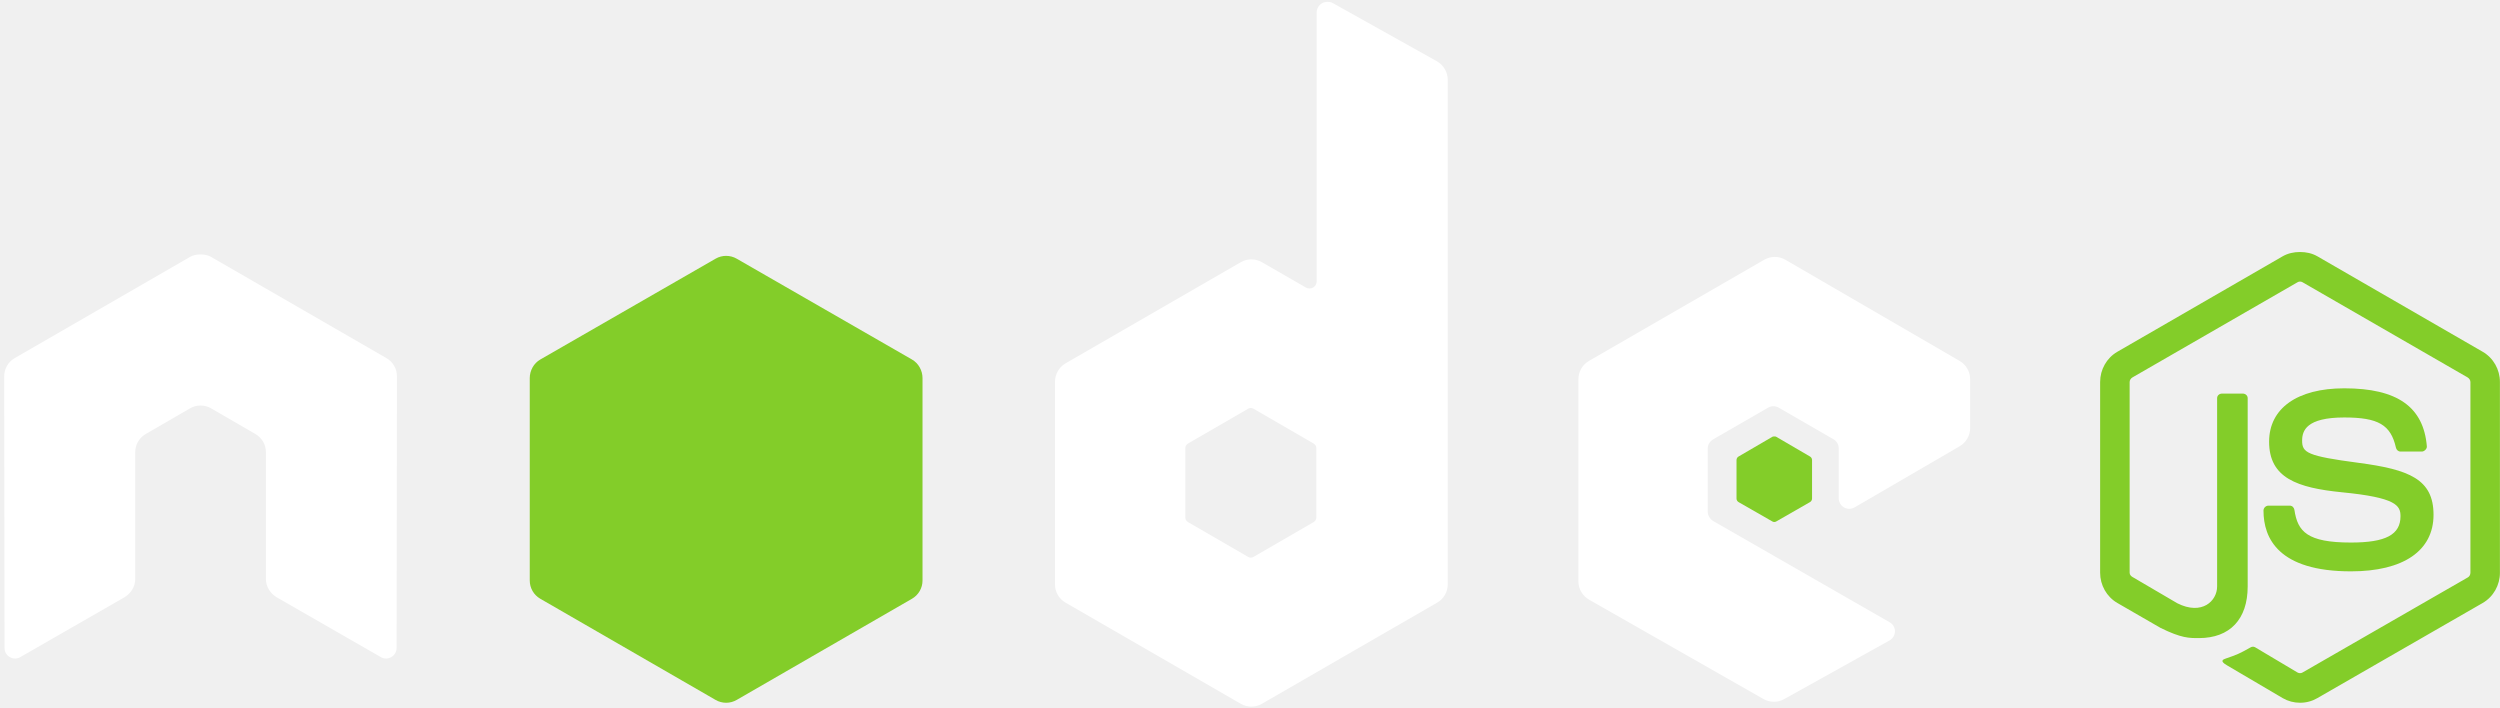
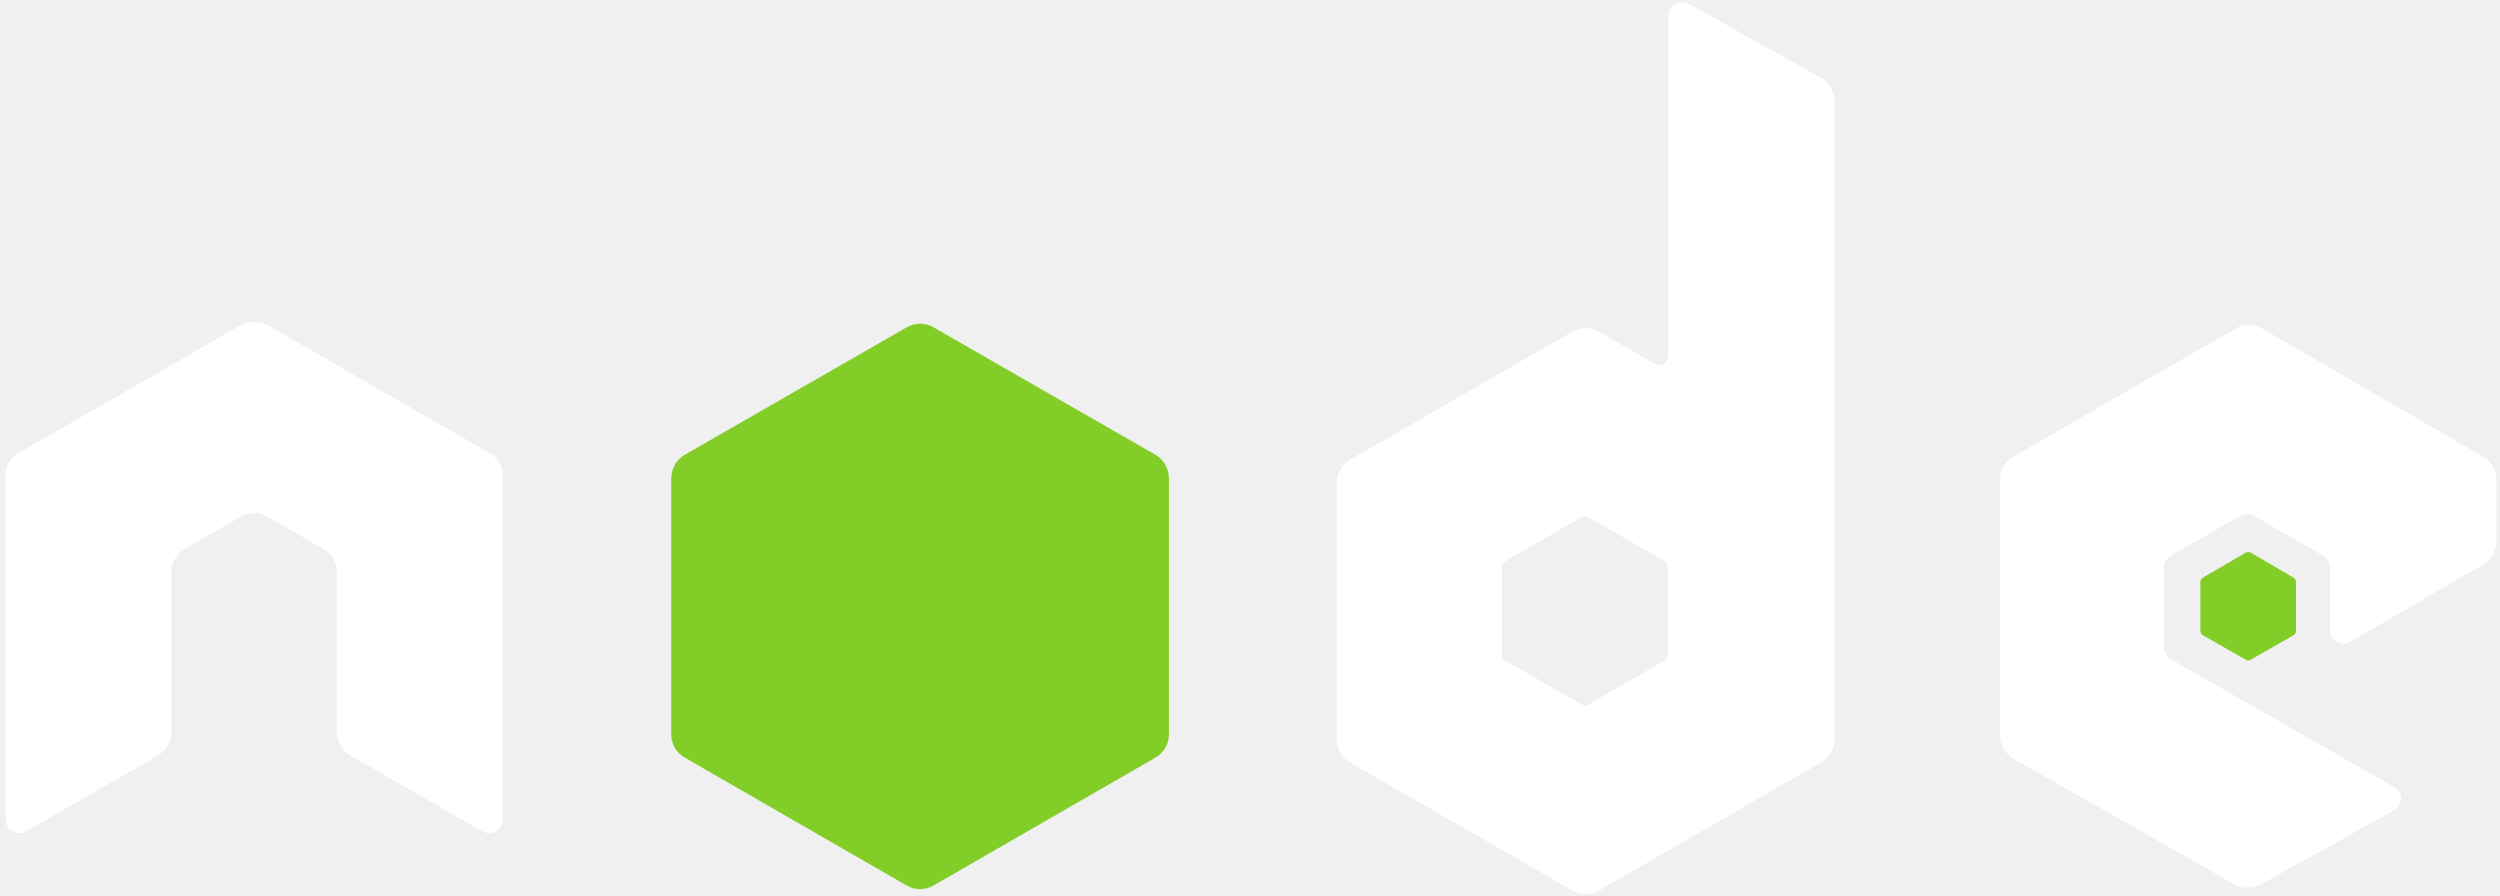
- <svg xmlns="http://www.w3.org/2000/svg" width="2500" height="708" viewBox="0 0 2500 708" fill="none">
-   <path d="M2300.02 252.004C2293.95 252.004 2288.04 253.259 2282.81 256.218L2117.34 351.773C2106.64 357.945 2100.13 369.596 2100.13 381.993V572.757C2100.13 585.145 2106.64 596.78 2117.34 602.967L2160.56 627.913C2181.55 638.26 2189.29 638.098 2198.85 638.098C2229.93 638.098 2247.68 619.236 2247.68 586.458V398.15C2247.68 395.489 2245.38 393.585 2242.76 393.585H2222.04C2219.38 393.585 2217.12 395.489 2217.12 398.15V586.458C2217.12 600.985 2201.98 615.599 2177.42 603.318L2132.45 576.971C2130.86 576.107 2129.64 574.579 2129.64 572.757V381.988C2129.64 380.181 2130.85 378.341 2132.45 377.423L2297.57 282.223C2298.31 281.788 2299.16 281.558 2300.03 281.558C2300.89 281.558 2301.74 281.788 2302.48 282.223L2467.6 377.427C2469.18 378.375 2470.42 380.128 2470.42 381.998V572.762C2470.42 574.583 2469.5 576.449 2467.96 577.328L2302.48 672.532C2301.07 673.376 2299.12 673.376 2297.57 672.532L2255.06 647.239C2254.41 646.888 2253.69 646.704 2252.95 646.704C2252.22 646.704 2251.49 646.888 2250.84 647.239C2239.11 653.889 2236.9 654.661 2225.9 658.479C2223.19 659.426 2219.07 660.896 2227.3 665.51L2282.81 698.176C2288.05 701.195 2293.99 702.772 2300.03 702.746C2306.07 702.784 2312.01 701.208 2317.24 698.181L2482.71 602.972C2493.42 596.746 2499.92 585.15 2499.92 572.762V381.993C2499.92 369.6 2493.42 357.97 2482.71 351.783L2317.24 256.228C2312.05 253.264 2306.11 252.009 2300.03 252.009L2300.02 252.004Z" fill="#83CD29" />
-   <path d="M2344.29 388.316C2297.17 388.316 2269.11 408.37 2269.11 441.719C2269.11 477.89 2296.96 487.832 2342.19 492.304C2396.29 497.602 2400.5 505.546 2400.5 516.196C2400.5 534.667 2385.77 542.543 2350.97 542.543C2307.24 542.543 2297.63 531.625 2294.41 509.872C2294.03 507.538 2292.23 505.654 2289.84 505.654H2268.41C2265.77 505.654 2263.49 507.929 2263.49 510.575C2263.49 538.422 2278.64 571.351 2350.97 571.351C2403.33 571.351 2433.53 550.8 2433.53 514.789C2433.53 479.096 2409.13 469.511 2358.34 462.798C2307.03 456.006 2302.13 452.681 2302.13 440.664C2302.13 430.742 2306.28 417.471 2344.29 417.471C2378.25 417.471 2390.79 424.795 2395.94 447.69C2396.38 449.839 2398.28 451.553 2400.5 451.553H2421.94C2423.25 451.553 2424.53 450.742 2425.45 449.795C2426.35 448.784 2426.98 447.646 2426.85 446.284C2423.53 406.861 2397.24 388.316 2344.29 388.316V388.316Z" fill="#83CD29" />
-   <path d="M1327.24 1.87C1325.39 1.871 1323.57 2.354 1321.96 3.272C1320.37 4.205 1319.04 5.539 1318.12 7.141C1317.19 8.743 1316.7 10.558 1316.69 12.407V281.164C1316.69 283.801 1315.47 286.164 1313.18 287.487C1312.06 288.14 1310.79 288.483 1309.49 288.483C1308.2 288.483 1306.93 288.14 1305.81 287.487L1261.89 262.194C1258.69 260.341 1255.05 259.365 1251.35 259.365C1247.65 259.365 1244.01 260.341 1240.81 262.194L1065.51 363.37C1058.95 367.154 1054.97 374.425 1054.97 381.993V584.349C1054.97 591.908 1058.96 598.831 1065.51 602.615L1240.81 703.796C1244.01 705.654 1247.65 706.633 1251.35 706.633C1255.05 706.633 1258.69 705.654 1261.89 703.796L1437.2 602.615C1440.41 600.768 1443.07 598.106 1444.92 594.899C1446.77 591.692 1447.74 588.052 1447.74 584.349V79.862C1447.73 76.073 1446.72 72.352 1444.81 69.08C1442.9 65.808 1440.15 63.103 1436.85 61.24L1332.5 2.92C1330.87 2.007 1329.05 1.846 1327.24 1.87V1.87ZM199.514 254.465C196.174 254.597 193.03 255.183 190.032 256.921L14.721 358.102C11.51 359.946 8.844 362.608 6.993 365.816C5.143 369.024 4.174 372.664 4.184 376.368L4.536 647.942C4.536 651.717 6.484 655.227 9.804 657.073C11.396 658.029 13.218 658.535 15.075 658.535C16.933 658.535 18.755 658.029 20.346 657.073L124.334 597.352C130.921 593.436 135.223 586.629 135.223 579.081V452.256C135.223 444.688 139.202 437.744 145.765 433.985L190.027 408.34C193.227 406.48 196.867 405.508 200.569 405.528C204.182 405.528 207.893 406.431 211.106 408.34L255.373 433.985C258.587 435.828 261.256 438.489 263.108 441.699C264.959 444.908 265.928 448.551 265.915 452.256V579.076C265.915 586.624 270.261 593.48 276.803 597.347L380.792 657.073C382.383 658.029 384.205 658.535 386.063 658.535C387.92 658.535 389.742 658.029 391.333 657.073C392.936 656.146 394.266 654.814 395.192 653.21C396.117 651.607 396.605 649.789 396.607 647.937L396.949 376.368C396.969 372.663 396.005 369.018 394.153 365.808C392.301 362.598 389.63 359.939 386.412 358.102L211.106 256.921C208.142 255.183 204.988 254.602 201.624 254.465H199.514ZM1774.81 256.921C1771.15 256.921 1767.56 257.849 1764.27 259.734L1588.97 360.914C1585.76 362.761 1583.09 365.422 1581.24 368.63C1579.39 371.837 1578.42 375.477 1578.42 379.18V581.537C1578.42 589.149 1582.71 596.043 1589.31 599.808L1763.22 698.879C1769.64 702.541 1777.48 702.819 1783.94 699.221L1889.34 640.555C1892.68 638.699 1894.94 635.232 1894.96 631.424C1894.98 629.569 1894.5 627.744 1893.57 626.137C1892.65 624.53 1891.31 623.201 1889.69 622.288L1713.33 521.108C1710.03 519.223 1707.71 515.409 1707.71 511.62V448.389C1707.71 444.605 1710.05 441.138 1713.33 439.253L1768.13 407.632C1769.74 406.705 1771.55 406.217 1773.41 406.217C1775.26 406.217 1777.07 406.705 1778.68 407.632L1833.48 439.253C1835.08 440.175 1836.41 441.506 1837.34 443.109C1838.27 444.713 1838.75 446.532 1838.75 448.384V498.271C1838.74 500.122 1839.23 501.942 1840.15 503.546C1841.08 505.149 1842.41 506.479 1844.02 507.402C1847.3 509.301 1851.28 509.306 1854.55 507.402L1959.6 446.284C1962.81 444.43 1965.47 441.766 1967.32 438.559C1969.17 435.352 1970.14 431.715 1970.14 428.013V379.185C1970.14 371.641 1966.14 364.703 1959.6 360.914L1785.35 259.734C1782.15 257.881 1778.51 256.912 1774.81 256.926V256.921ZM1250.65 407.989C1251.56 407.989 1252.64 408.213 1253.46 408.687L1313.54 443.467C1315.17 444.409 1316.35 446.152 1316.35 448.032V517.592C1316.35 519.482 1315.18 521.22 1313.54 522.162L1253.46 556.942C1252.66 557.4 1251.75 557.641 1250.82 557.641C1249.9 557.641 1248.99 557.4 1248.19 556.942L1188.12 522.162C1186.48 521.215 1185.3 519.482 1185.3 517.592V448.032C1185.3 446.148 1186.49 444.419 1188.12 443.467L1248.19 408.692C1248.93 408.233 1249.78 407.991 1250.65 407.994V407.989H1250.65Z" fill="white" />
-   <path d="M726.135 255.866C722.482 255.866 718.869 256.794 715.598 258.679L540.292 359.508C533.734 363.282 529.75 370.567 529.75 378.126V580.482C529.75 588.05 533.739 594.964 540.292 598.753L715.598 699.929C718.799 701.788 722.435 702.768 726.137 702.768C729.839 702.768 733.475 701.788 736.676 699.929L911.982 598.753C915.191 596.905 917.856 594.242 919.706 591.034C921.556 587.825 922.527 584.185 922.519 580.482V378.126C922.519 370.557 918.535 363.282 911.982 359.508L736.676 258.679C733.472 256.828 729.835 255.858 726.135 255.866V255.866ZM1774.46 436.445C1773.76 436.445 1772.98 436.445 1772.35 436.797L1738.63 456.47C1738 456.819 1737.47 457.328 1737.1 457.945C1736.73 458.562 1736.53 459.266 1736.52 459.985V498.627C1736.52 500.082 1737.36 501.415 1738.63 502.143L1772.35 521.464C1773.62 522.196 1774.97 522.196 1776.22 521.464L1809.94 502.138C1810.57 501.787 1811.09 501.278 1811.46 500.662C1811.83 500.047 1812.03 499.345 1812.05 498.627V459.98C1812.03 459.262 1811.83 458.561 1811.46 457.945C1811.09 457.329 1810.57 456.821 1809.94 456.47L1776.22 436.792C1775.59 436.426 1775.16 436.45 1774.46 436.45V436.445Z" fill="#83CD29" />
+ <svg xmlns="http://www.w3.org/2000/svg" width="307" height="110" viewBox="0 0 307 110" fill="none">
+   <path d="M206.519 0.291C206.231 0.291 205.947 0.366 205.697 0.508C205.45 0.653 205.243 0.861 205.099 1.109C204.955 1.358 204.879 1.64 204.877 1.928V43.684C204.877 44.093 204.687 44.461 204.331 44.666C204.157 44.767 203.959 44.821 203.757 44.821C203.556 44.821 203.358 44.767 203.184 44.666L196.35 40.736C195.852 40.449 195.286 40.297 194.71 40.297C194.134 40.297 193.568 40.449 193.07 40.736L165.793 56.456C164.773 57.044 164.153 58.173 164.153 59.349V90.789C164.153 91.963 164.774 93.039 165.793 93.627L193.07 109.347C193.568 109.636 194.134 109.788 194.71 109.788C195.286 109.788 195.852 109.636 196.35 109.347L223.628 93.627C224.128 93.34 224.542 92.926 224.83 92.428C225.117 91.93 225.268 91.364 225.268 90.789V12.408C225.267 11.819 225.11 11.241 224.812 10.733C224.515 10.224 224.087 9.804 223.574 9.515L207.337 0.454C207.083 0.312 206.8 0.287 206.519 0.291ZM31.044 39.535C30.525 39.556 30.035 39.647 29.569 39.917L2.291 55.637C1.791 55.924 1.376 56.337 1.088 56.836C0.8 57.334 0.649 57.9 0.651 58.475L0.706 100.669C0.706 101.255 1.009 101.801 1.526 102.088C1.773 102.236 2.057 102.315 2.346 102.315C2.635 102.315 2.918 102.236 3.166 102.088L19.346 92.809C20.371 92.201 21.041 91.143 21.041 89.97V70.266C21.041 69.09 21.66 68.011 22.681 67.427L29.568 63.443C30.066 63.154 30.633 63.003 31.209 63.006C31.771 63.006 32.348 63.146 32.848 63.443L39.736 67.427C40.236 67.713 40.651 68.127 40.94 68.626C41.228 69.124 41.378 69.69 41.376 70.266V89.969C41.376 91.142 42.053 92.207 43.071 92.808L59.251 102.088C59.499 102.236 59.782 102.315 60.071 102.315C60.36 102.315 60.644 102.236 60.891 102.088C61.141 101.944 61.348 101.737 61.492 101.487C61.636 101.238 61.712 100.956 61.712 100.668L61.765 58.475C61.768 57.9 61.618 57.333 61.33 56.835C61.042 56.336 60.626 55.923 60.126 55.637L32.848 39.917C32.387 39.647 31.896 39.557 31.373 39.535H31.044ZM276.16 39.917C275.591 39.917 275.032 40.061 274.52 40.354L247.244 56.074C246.744 56.361 246.329 56.775 246.041 57.273C245.753 57.771 245.602 58.337 245.602 58.912V90.352C245.602 91.534 246.27 92.606 247.297 93.191L274.357 108.583C275.356 109.152 276.576 109.195 277.581 108.636L293.981 99.521C294.501 99.233 294.853 98.694 294.856 98.103C294.859 97.814 294.784 97.531 294.639 97.281C294.496 97.031 294.288 96.825 294.036 96.683L266.594 80.963C266.081 80.67 265.72 80.078 265.72 79.489V69.665C265.72 69.077 266.084 68.538 266.594 68.246L275.121 63.333C275.372 63.189 275.653 63.113 275.943 63.113C276.23 63.113 276.512 63.189 276.763 63.333L285.289 68.246C285.538 68.389 285.745 68.596 285.89 68.845C286.035 69.094 286.109 69.376 286.109 69.664V77.415C286.108 77.703 286.184 77.985 286.327 78.235C286.472 78.484 286.679 78.69 286.93 78.834C287.44 79.129 288.059 79.129 288.568 78.834L304.914 69.338C305.413 69.05 305.827 68.636 306.115 68.138C306.403 67.639 306.554 67.074 306.554 66.499V58.913C306.554 57.741 305.931 56.663 304.914 56.074L277.8 40.354C277.303 40.066 276.736 39.915 276.16 39.917ZM194.601 63.388C194.743 63.388 194.911 63.423 195.038 63.497L204.387 68.9C204.64 69.047 204.824 69.317 204.824 69.609V80.417C204.824 80.71 204.642 80.981 204.387 81.127L195.038 86.531C194.914 86.602 194.772 86.639 194.628 86.639C194.484 86.639 194.343 86.602 194.218 86.531L184.871 81.127C184.616 80.98 184.433 80.71 184.433 80.417V69.609C184.433 69.317 184.618 69.048 184.871 68.9L194.218 63.497C194.333 63.426 194.466 63.388 194.601 63.388Z" fill="white" />
+   <path d="M112.987 39.753C112.418 39.753 111.856 39.897 111.347 40.19L84.069 55.856C83.049 56.442 82.429 57.574 82.429 58.748V90.188C82.429 91.364 83.05 92.438 84.069 93.027L111.347 108.746C111.845 109.035 112.411 109.187 112.987 109.187C113.563 109.187 114.129 109.035 114.627 108.746L141.904 93.027C142.404 92.74 142.818 92.326 143.106 91.827C143.394 91.329 143.545 90.763 143.544 90.188V58.748C143.544 57.572 142.924 56.442 141.904 55.856L114.627 40.19C114.128 39.903 113.562 39.752 112.987 39.753ZM276.106 67.809C275.997 67.809 275.876 67.809 275.778 67.864L270.531 70.921C270.433 70.975 270.35 71.054 270.293 71.15C270.235 71.246 270.204 71.355 270.203 71.467V77.47C270.203 77.696 270.333 77.903 270.531 78.017L275.778 81.018C275.975 81.132 276.185 81.132 276.38 81.018L281.627 78.016C281.725 77.961 281.806 77.882 281.863 77.787C281.921 77.691 281.952 77.582 281.955 77.47V71.466C281.952 71.354 281.921 71.245 281.863 71.15C281.806 71.054 281.725 70.975 281.627 70.921L276.38 67.863C276.282 67.806 276.215 67.81 276.106 67.81V67.809Z" fill="#83CD29" />
</svg>
